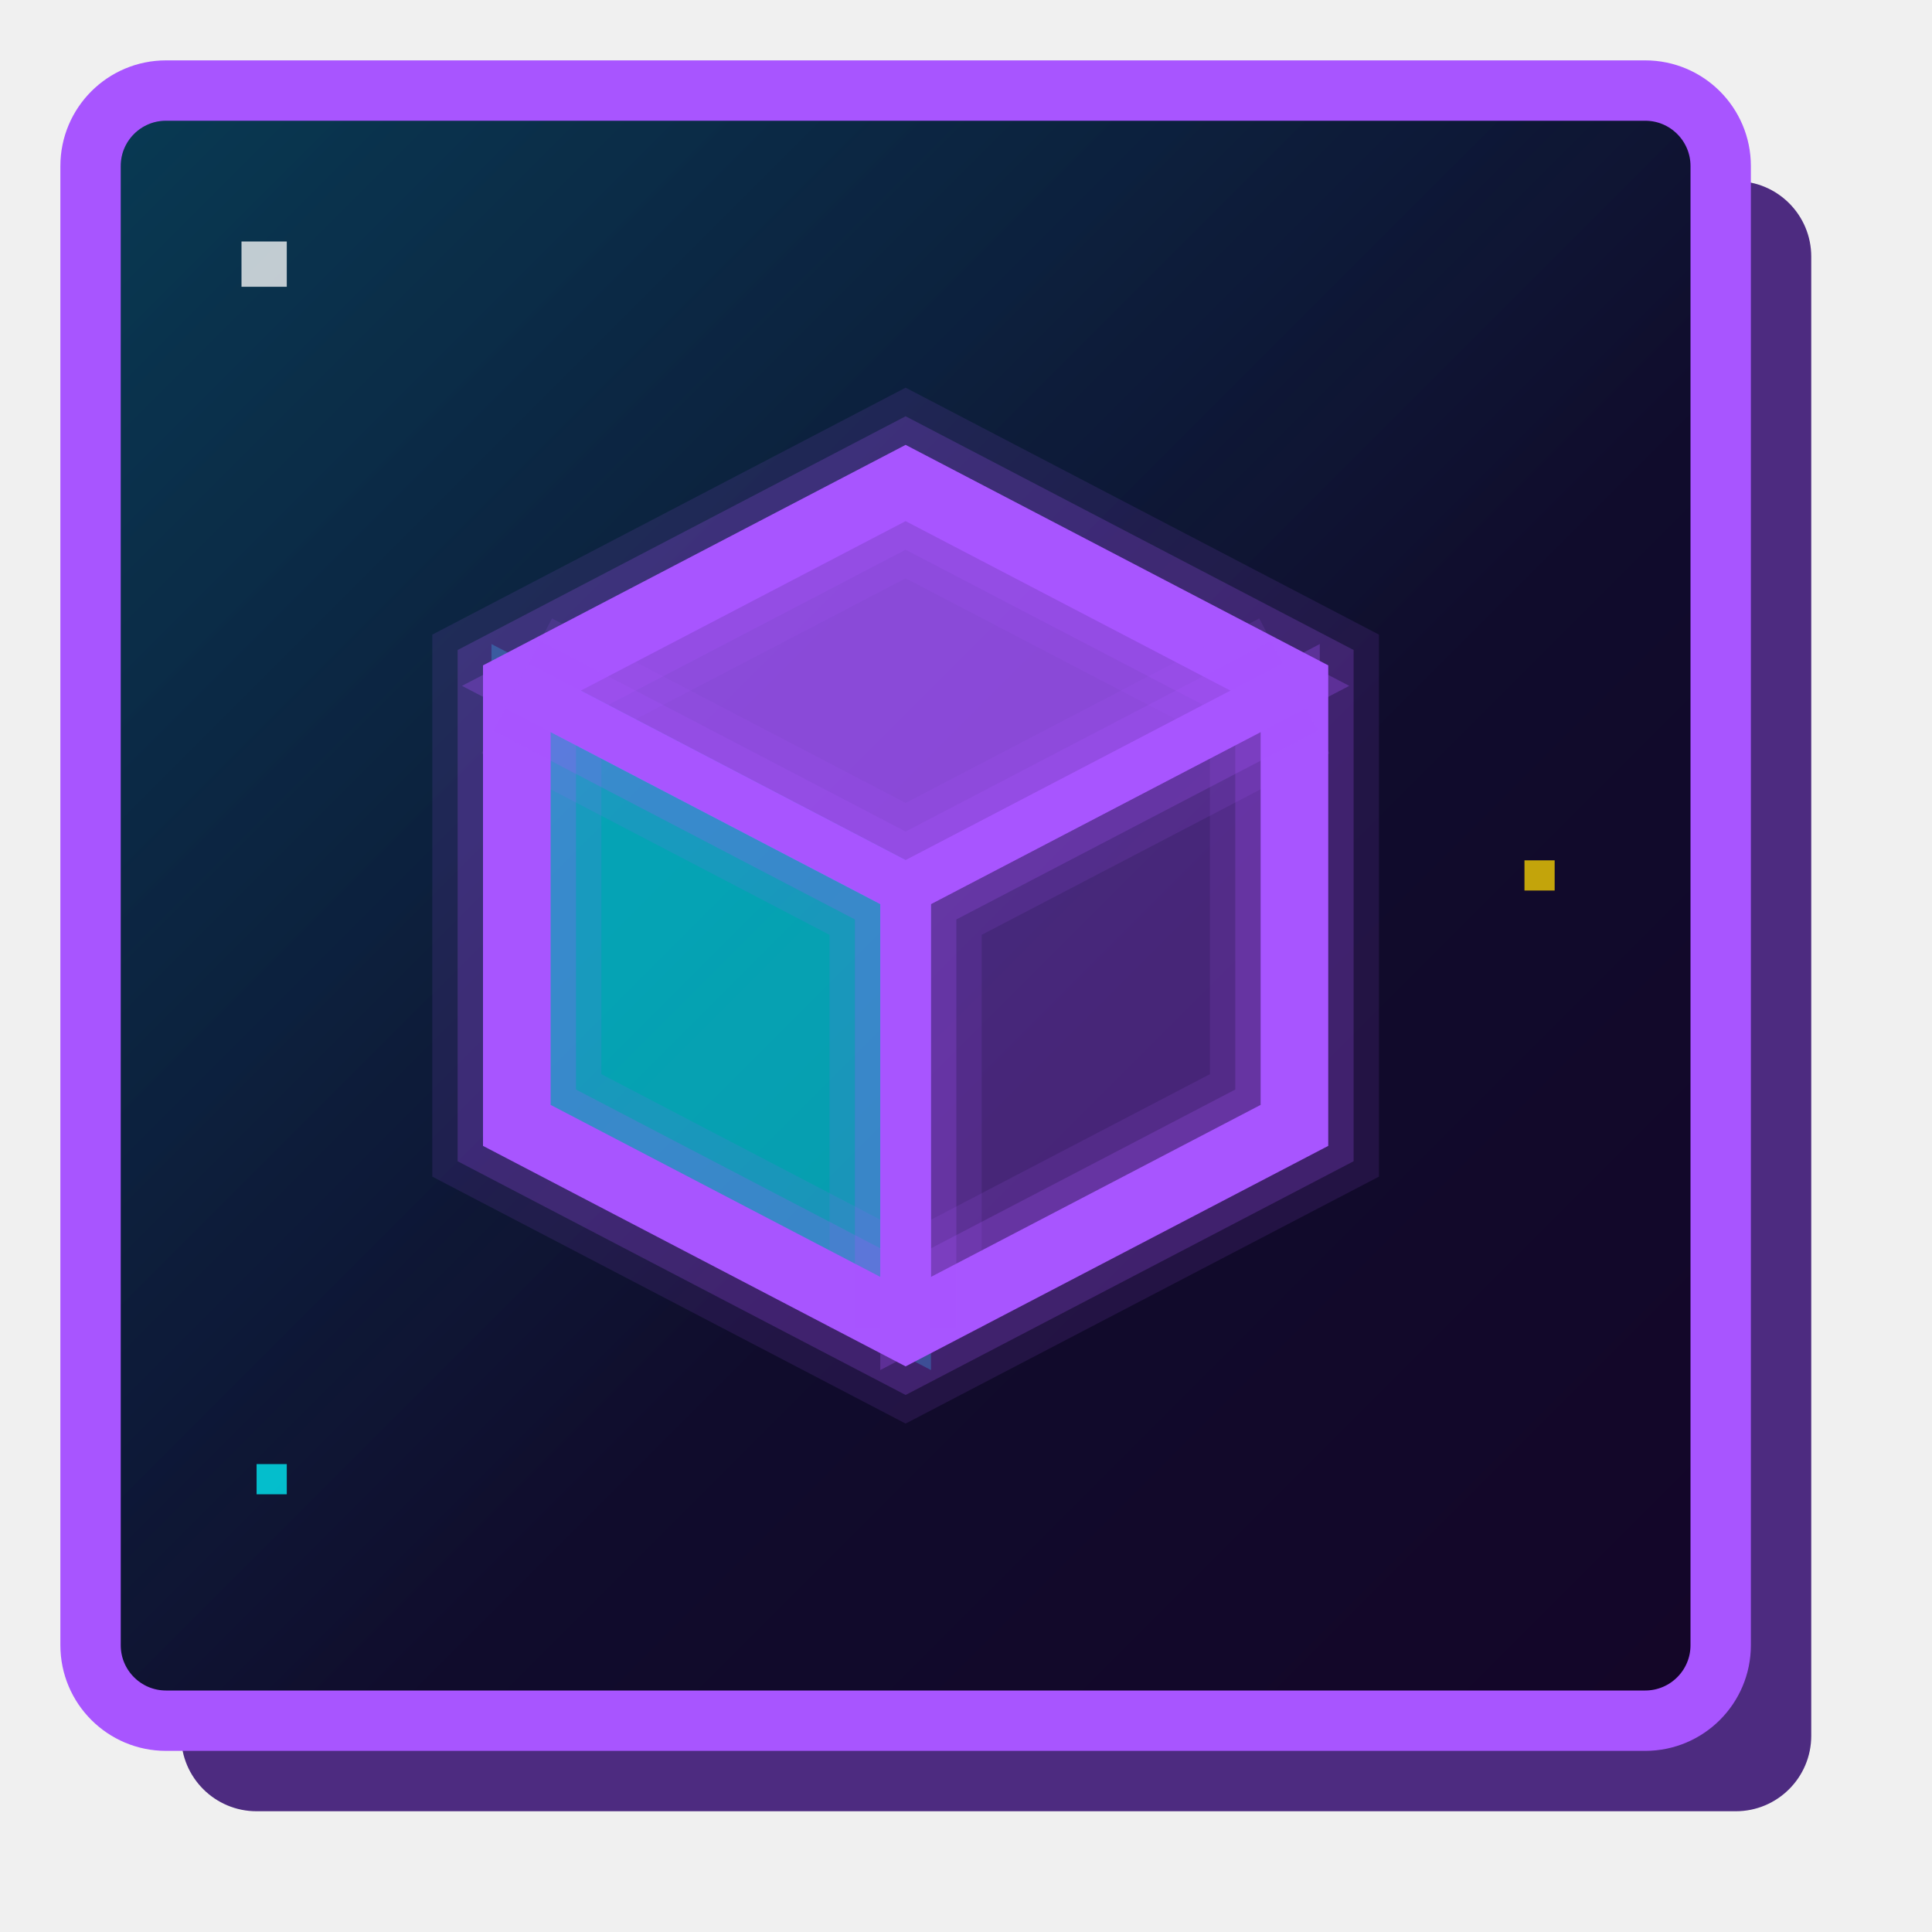
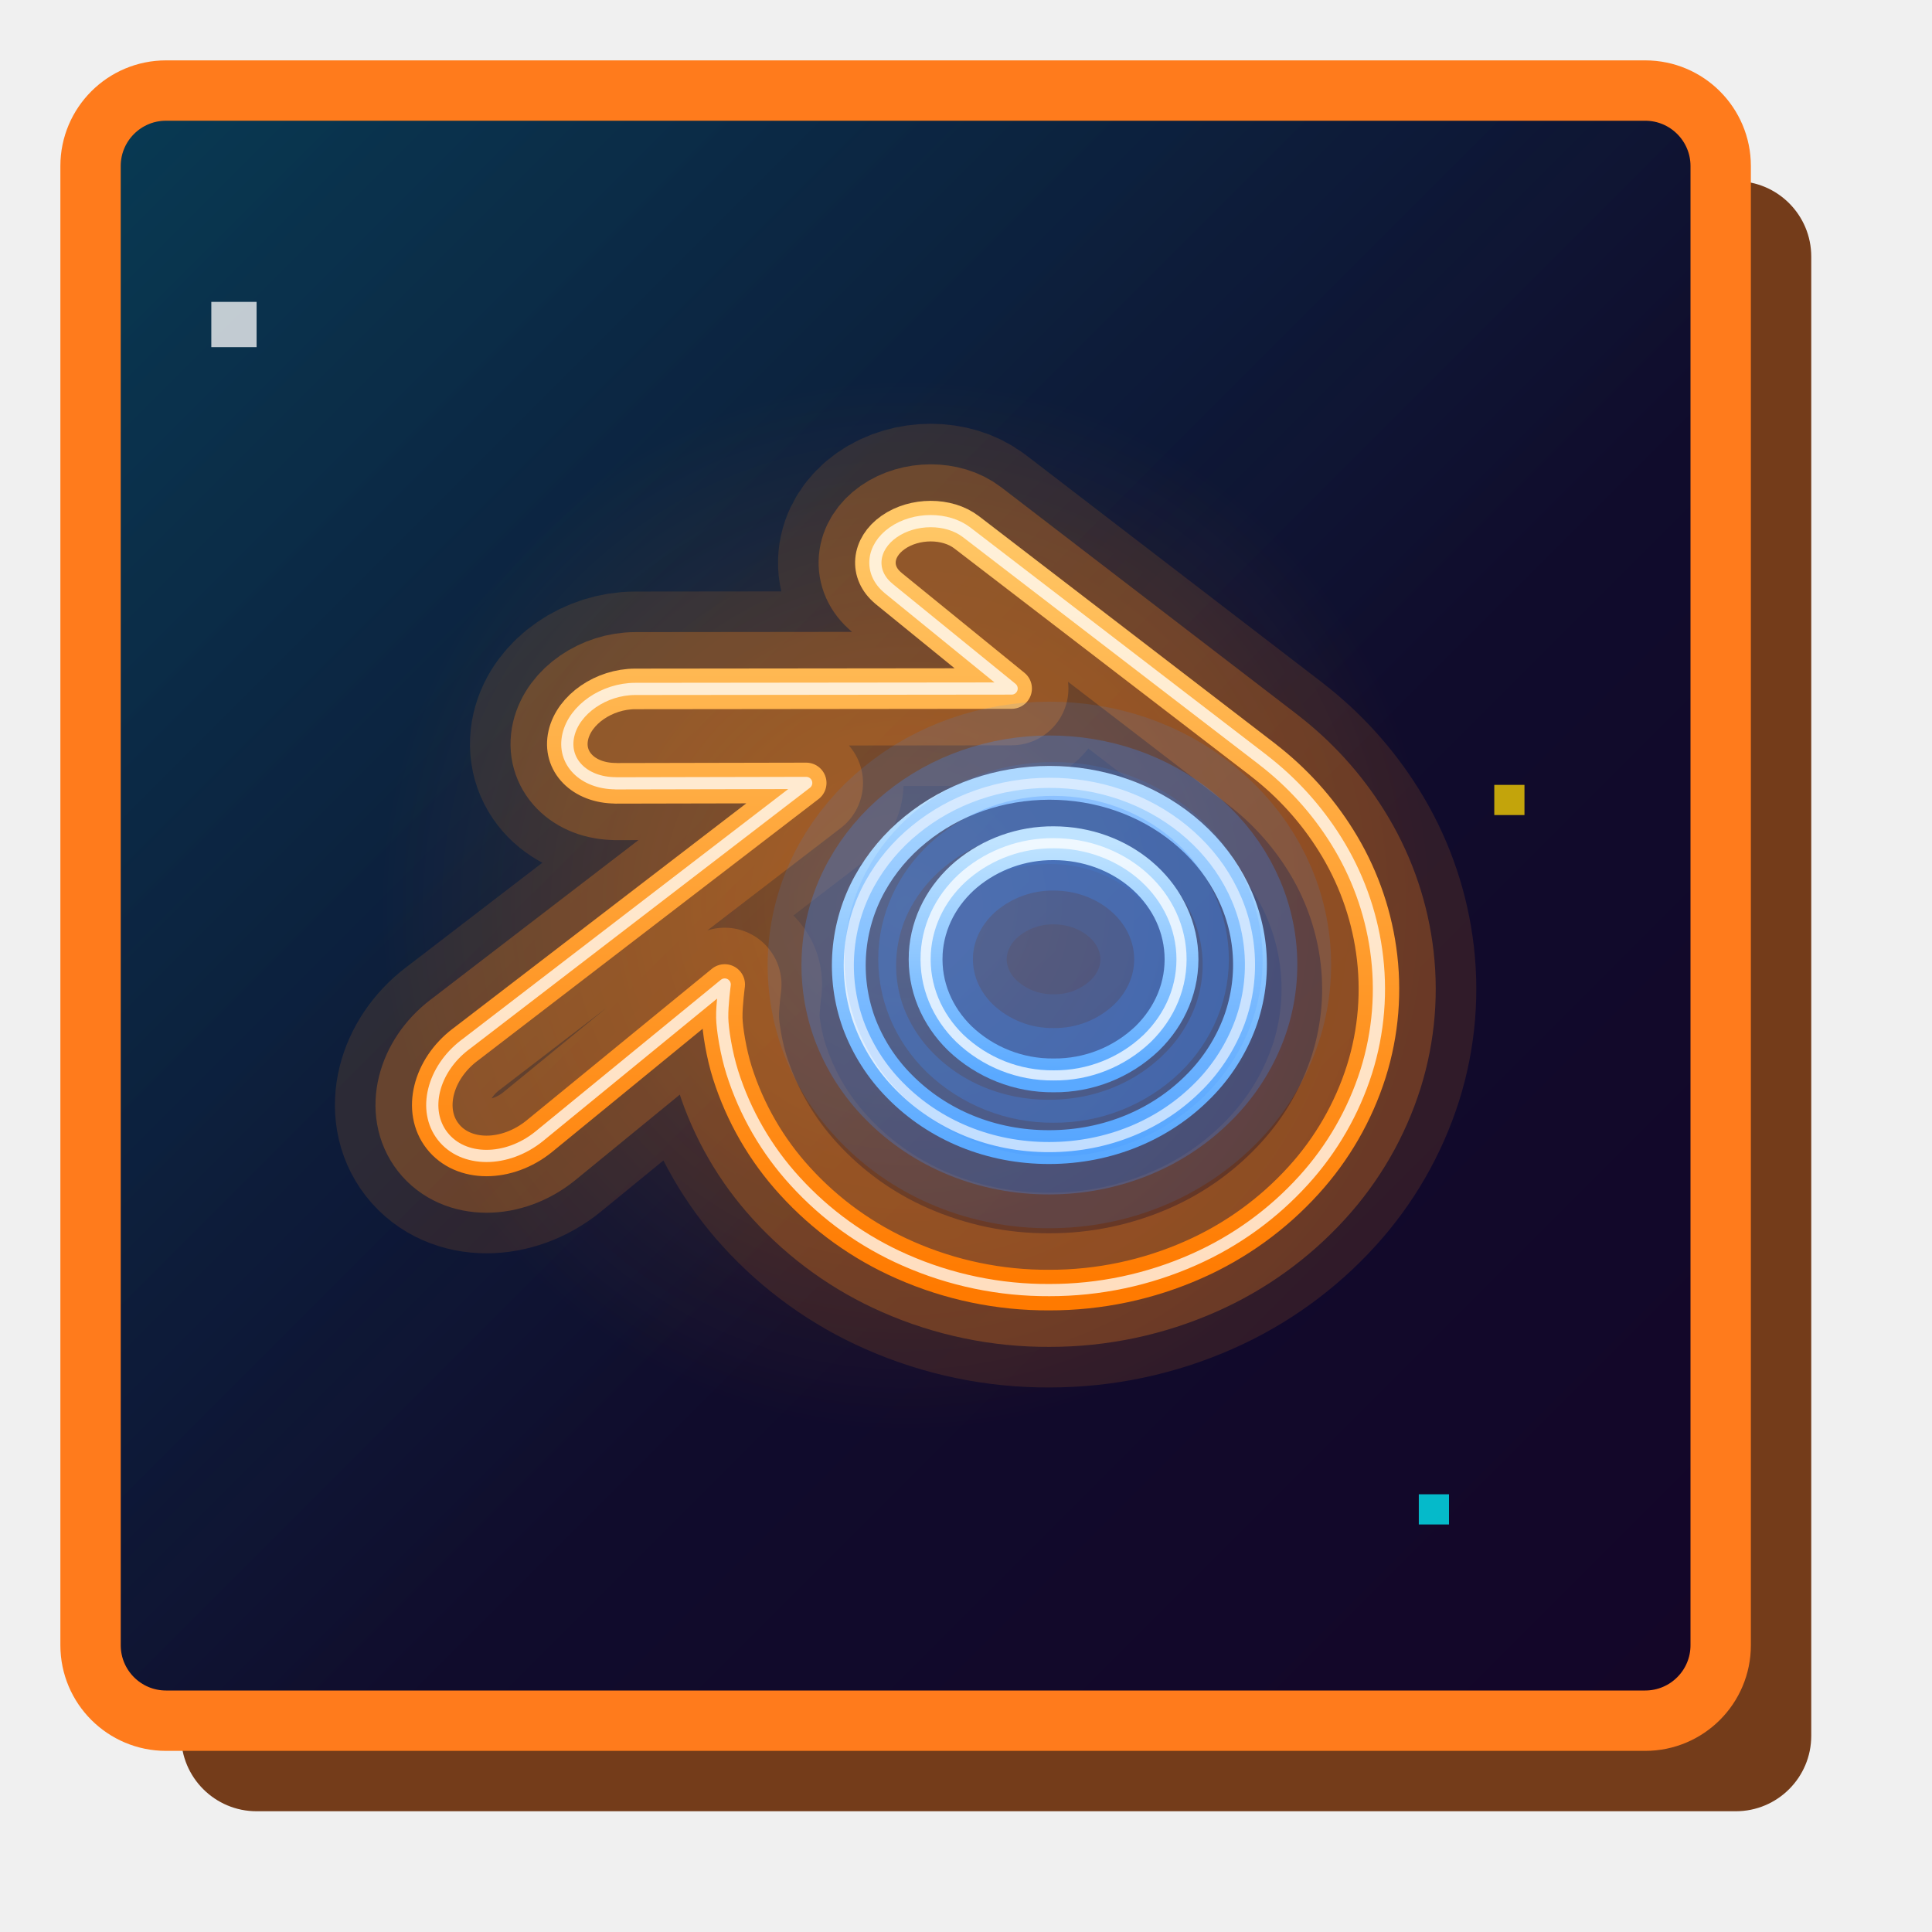
<svg xmlns="http://www.w3.org/2000/svg" width="128" height="128" viewBox="0 0 128 128">
  <defs>
    <linearGradient id="bg" x1="0" y1="0" x2="1" y2="1">
      <stop offset="0" stop-color="#0a1632" />
      <stop offset="1" stop-color="#140528" />
    </linearGradient>
    <linearGradient id="bg2" x1="0" y1="0" x2="1" y2="1">
      <stop offset="0" stop-color="#0d2b5e" />
      <stop offset="1" stop-color="#1e0a40" />
    </linearGradient>
    <linearGradient id="sh" x1="0" y1="0" x2="1" y2="1">
      <stop offset="0" stop-color="#00f5ff" stop-opacity=".16" />
      <stop offset=".6" stop-color="#00f5ff" stop-opacity="0" />
    </linearGradient>
+     <linearGradient id="go" x1="0" y1="0" x2="0" y2="1">
+       <stop offset="0" stop-color="#ffc766" />
+       <stop offset="1" stop-color="#ff7a00" />
+     </linearGradient>
+     <linearGradient id="gb" x1="0" y1="0" x2="0" y2="1">
+       <stop offset="0" stop-color="#bfe3ff" />
+       <stop offset="1" stop-color="#5aa9ff" />
+     </linearGradient>
+     <radialGradient id="amb">
+       <stop offset="0" stop-color="#ff8a1f" stop-opacity="0.24" />
+       <stop offset=".6" stop-color="#ff8a1f" stop-opacity="0.084" />
+       <stop offset="1" stop-color="#ff8a1f" stop-opacity="0" />
+     </radialGradient>
  </defs>
-   <rect x="12" y="12" width="108" height="108" rx="5" fill="#4d2b80" />
-   <rect x="6" y="6" width="108" height="108" rx="5" fill="url(#bg)" stroke="#a855ff" stroke-width="4" />
+   <rect x="12" y="12" width="108" height="108" rx="5" fill="#743c1a" />
+   <rect x="6" y="6" width="108" height="108" rx="5" fill="url(#bg)" stroke="#ff7b1c" stroke-width="4" />
  <rect x="8" y="8" width="104" height="104" rx="3" fill="url(#sh)" />
-   <rect x="16" y="16" width="3" height="3" fill="#ffffff" fill-opacity=".75" />
-   <rect x="17" y="97" width="2" height="2" fill="#00f5ff" fill-opacity=".75" />
-   <rect x="101" y="57" width="2" height="2" fill="#ffd700" fill-opacity=".75" />
+   <rect x="99" y="52" width="2" height="2" fill="#ffd700" fill-opacity=".75" />
+   <rect x="14" y="20" width="3" height="3" fill="#ffffff" fill-opacity=".75" />
+   <rect x="94" y="99" width="2" height="2" fill="#00f5ff" fill-opacity=".75" />
  <g transform="translate(24.16 24.16) scale(1.12)">
-     <polygon points="32,7 55,19 32,31 9,19" fill="#a855ff" fill-opacity="0.225" stroke="#a855ff" stroke-opacity=".28" stroke-width="3" stroke-linejoin="miter" stroke-miterlimit="3" />
-     <polygon points="32,7 55,19 32,31 9,19" fill="#a855ff" fill-opacity="0.75" />
-     <polygon points="9,19 32,31 32,57 9,45" fill="#00f5ff" fill-opacity="0.165" stroke="#00f5ff" stroke-opacity=".28" stroke-width="3" stroke-linejoin="miter" stroke-miterlimit="3" />
-     <polygon points="9,19 32,31 32,57 9,45" fill="#00f5ff" fill-opacity="0.55" />
-     <polygon points="55,19 32,31 32,57 55,45" fill="#a855ff" fill-opacity="0.09" stroke="#a855ff" stroke-opacity=".28" stroke-width="3" stroke-linejoin="miter" stroke-miterlimit="3" />
-     <polygon points="55,19 32,31 32,57 55,45" fill="#a855ff" fill-opacity="0.3" />
-     <path d="M32 7L55 19V45L32 57L9 45V19Z" fill="none" stroke="#a855ff" stroke-opacity=".12" stroke-width="10" stroke-linejoin="miter" stroke-miterlimit="3" stroke-linecap="butt" />
-     <path d="M32 7L55 19V45L32 57L9 45V19Z" fill="none" stroke="#a855ff" stroke-opacity=".22" stroke-width="7" stroke-linejoin="miter" stroke-miterlimit="3" stroke-linecap="butt" />
-     <path d="M32 7L55 19V45L32 57L9 45V19Z" fill="none" stroke="#a855ff" stroke-width="4" stroke-linejoin="miter" stroke-miterlimit="3" stroke-linecap="butt" />
-     <path d="M9 19L32 31L55 19M32 31V57" fill="none" stroke="#a855ff" stroke-opacity=".12" stroke-width="9" stroke-linejoin="miter" stroke-miterlimit="3" stroke-linecap="butt" />
-     <path d="M9 19L32 31L55 19M32 31V57" fill="none" stroke="#a855ff" stroke-opacity=".22" stroke-width="6" stroke-linejoin="miter" stroke-miterlimit="3" stroke-linecap="butt" />
-     <path d="M9 19L32 31L55 19M32 31V57" fill="none" stroke="#a855ff" stroke-width="3" stroke-linejoin="miter" stroke-miterlimit="3" stroke-linecap="butt" />
+     <circle cx="32" cy="32" r="31" fill="url(#amb)" />
+     <g transform="translate(3.999 4.000) scale(2.3333)">
+       <path d="M7.35 14.831C7.356 15.145 7.456 15.753 7.606 16.229C7.93 17.253 8.474 18.194 9.199 18.986C9.977 19.841 10.927 20.523 11.986 20.987C13.139 21.495 14.386 21.754 15.646 21.747C16.906 21.749 18.152 21.486 19.303 20.975C20.362 20.507 21.31 19.822 22.088 18.965C22.812 18.17 23.355 17.228 23.68 16.203C23.992 15.21 24.077 14.159 23.93 13.129C23.79 12.142 23.443 11.195 22.914 10.35C22.424 9.564 21.796 8.872 21.062 8.307L21.064 8.307L13.566 2.55L13.546 2.535C13.054 2.157 12.227 2.159 11.686 2.537C11.139 2.919 11.077 3.552 11.563 3.952L11.562 3.953L14.688 6.496L5.158 6.506L5.145 6.506C4.357 6.507 3.6 7.024 3.45 7.678C3.296 8.343 3.83 8.895 4.65 8.898L4.65 8.9L9.48 8.89L0.86 15.507L0.826 15.532C0.013 16.154 -0.249 17.19 0.263 17.845C0.783 18.512 1.888 18.513 2.71 17.849L7.414 14C7.414 14 7.345 14.52 7.351 14.831L7.35 14.831Z" fill="#ff8a1f" fill-opacity="0.22" />
+       <path d="M7.35 14.831C7.356 15.145 7.456 15.753 7.606 16.229C7.93 17.253 8.474 18.194 9.199 18.986C9.977 19.841 10.927 20.523 11.986 20.987C13.139 21.495 14.386 21.754 15.646 21.747C16.906 21.749 18.152 21.486 19.303 20.975C20.362 20.507 21.31 19.822 22.088 18.965C22.812 18.17 23.355 17.228 23.68 16.203C23.992 15.21 24.077 14.159 23.93 13.129C23.79 12.142 23.443 11.195 22.914 10.35C22.424 9.564 21.796 8.872 21.062 8.307L21.064 8.307L13.566 2.55L13.546 2.535C13.054 2.157 12.227 2.159 11.686 2.537C11.139 2.919 11.077 3.552 11.563 3.952L11.562 3.953L14.688 6.496L5.158 6.506L5.145 6.506C4.357 6.507 3.6 7.024 3.45 7.678C3.296 8.343 3.83 8.895 4.65 8.898L4.65 8.9L9.48 8.89L0.86 15.507L0.826 15.532C0.013 16.154 -0.249 17.19 0.263 17.845C0.783 18.512 1.888 18.513 2.71 17.849L7.414 14C7.414 14 7.345 14.52 7.351 14.831L7.35 14.831Z" fill="none" stroke="#ff8a1f" stroke-opacity=".13" stroke-width="4.937" stroke-linejoin="round" stroke-linecap="round" />
+       <path d="M7.35 14.831C7.356 15.145 7.456 15.753 7.606 16.229C7.93 17.253 8.474 18.194 9.199 18.986C9.977 19.841 10.927 20.523 11.986 20.987C13.139 21.495 14.386 21.754 15.646 21.747C16.906 21.749 18.152 21.486 19.303 20.975C20.362 20.507 21.31 19.822 22.088 18.965C22.812 18.17 23.355 17.228 23.68 16.203C23.992 15.21 24.077 14.159 23.93 13.129C23.79 12.142 23.443 11.195 22.914 10.35C22.424 9.564 21.796 8.872 21.062 8.307L21.064 8.307L13.566 2.55L13.546 2.535C13.054 2.157 12.227 2.159 11.686 2.537C11.139 2.919 11.077 3.552 11.563 3.952L11.562 3.953L14.688 6.496L5.158 6.506L5.145 6.506C4.357 6.507 3.6 7.024 3.45 7.678C3.296 8.343 3.83 8.895 4.65 8.898L4.65 8.9L9.48 8.89L0.86 15.507L0.826 15.532C0.013 16.154 -0.249 17.19 0.263 17.845C0.783 18.512 1.888 18.513 2.71 17.849L7.414 14C7.414 14 7.345 14.52 7.351 14.831L7.35 14.831Z" fill="none" stroke="#ff8a1f" stroke-opacity=".28" stroke-width="2.880" stroke-linejoin="round" stroke-linecap="round" />
+       <path d="M7.35 14.831C7.356 15.145 7.456 15.753 7.606 16.229C7.93 17.253 8.474 18.194 9.199 18.986C9.977 19.841 10.927 20.523 11.986 20.987C13.139 21.495 14.386 21.754 15.646 21.747C16.906 21.749 18.152 21.486 19.303 20.975C20.362 20.507 21.31 19.822 22.088 18.965C22.812 18.17 23.355 17.228 23.68 16.203C23.992 15.21 24.077 14.159 23.93 13.129C23.79 12.142 23.443 11.195 22.914 10.35C22.424 9.564 21.796 8.872 21.062 8.307L21.064 8.307L13.566 2.55L13.546 2.535C13.054 2.157 12.227 2.159 11.686 2.537C11.139 2.919 11.077 3.552 11.563 3.952L11.562 3.953L14.688 6.496L5.158 6.506L5.145 6.506C4.357 6.507 3.6 7.024 3.45 7.678C3.296 8.343 3.83 8.895 4.65 8.898L4.65 8.9L9.48 8.89L0.86 15.507L0.826 15.532C0.013 16.154 -0.249 17.19 0.263 17.845C0.783 18.512 1.888 18.513 2.71 17.849L7.414 14C7.414 14 7.345 14.52 7.351 14.831L7.35 14.831Z" fill="none" stroke="url(#go)" stroke-width="1.029" stroke-linejoin="round" stroke-linecap="round" />
+       <path d="M7.35 14.831C7.356 15.145 7.456 15.753 7.606 16.229C7.93 17.253 8.474 18.194 9.199 18.986C9.977 19.841 10.927 20.523 11.986 20.987C13.139 21.495 14.386 21.754 15.646 21.747C16.906 21.749 18.152 21.486 19.303 20.975C20.362 20.507 21.31 19.822 22.088 18.965C22.812 18.17 23.355 17.228 23.68 16.203C23.992 15.21 24.077 14.159 23.93 13.129C23.79 12.142 23.443 11.195 22.914 10.35C22.424 9.564 21.796 8.872 21.062 8.307L21.064 8.307L13.566 2.55L13.546 2.535C13.054 2.157 12.227 2.159 11.686 2.537C11.139 2.919 11.077 3.552 11.563 3.952L11.562 3.953L14.688 6.496L5.158 6.506L5.145 6.506C4.357 6.507 3.6 7.024 3.45 7.678C3.296 8.343 3.83 8.895 4.65 8.898L4.65 8.9L9.48 8.89L0.86 15.507L0.826 15.532C0.013 16.154 -0.249 17.19 0.263 17.845C0.783 18.512 1.888 18.513 2.71 17.849L7.414 14C7.414 14 7.345 14.52 7.351 14.831L7.35 14.831Z" fill="none" stroke="#ffffff" stroke-opacity="0.75" stroke-width="0.309" stroke-linejoin="round" stroke-linecap="round" />
+       <path d="M19.44 16.572C18.47 17.56 17.114 18.12 15.645 18.122C14.175 18.126 12.818 17.57 11.848 16.584C11.39 16.124 11.037 15.571 10.812 14.962C10.396 13.803 10.498 12.521 11.094 11.443C11.387 10.916 11.778 10.451 12.247 10.072C13.189 9.304 14.388 8.889 15.643 8.887C16.899 8.885 18.098 9.297 19.041 10.062C19.521 10.453 19.911 10.916 20.193 11.429C20.485 11.955 20.663 12.536 20.715 13.135C20.768 13.749 20.686 14.367 20.476 14.946C20.251 15.556 19.898 16.11 19.441 16.572Z" fill="none" stroke="#3d8bff" stroke-opacity=".13" stroke-width="4.114" stroke-linejoin="round" stroke-linecap="round" />
+       <path d="M19.44 16.572C18.47 17.56 17.114 18.12 15.645 18.122C14.175 18.126 12.818 17.57 11.848 16.584C11.39 16.124 11.037 15.571 10.812 14.962C10.396 13.803 10.498 12.521 11.094 11.443C11.387 10.916 11.778 10.451 12.247 10.072C13.189 9.304 14.388 8.889 15.643 8.887C16.899 8.885 18.098 9.297 19.041 10.062C19.521 10.453 19.911 10.916 20.193 11.429C20.485 11.955 20.663 12.536 20.715 13.135C20.768 13.749 20.686 14.367 20.476 14.946C20.251 15.556 19.898 16.11 19.441 16.572Z" fill="none" stroke="#3d8bff" stroke-opacity=".28" stroke-width="2.400" stroke-linejoin="round" stroke-linecap="round" />
+       <path d="M19.44 16.572C18.47 17.56 17.114 18.12 15.645 18.122C14.175 18.126 12.818 17.57 11.848 16.584C11.39 16.124 11.037 15.571 10.812 14.962C10.396 13.803 10.498 12.521 11.094 11.443C11.387 10.916 11.778 10.451 12.247 10.072C13.189 9.304 14.388 8.889 15.643 8.887C16.899 8.885 18.098 9.297 19.041 10.062C19.521 10.453 19.911 10.916 20.193 11.429C20.485 11.955 20.663 12.536 20.715 13.135C20.768 13.749 20.686 14.367 20.476 14.946C20.251 15.556 19.898 16.11 19.441 16.572Z" fill="none" stroke="url(#gb)" stroke-width="0.857" stroke-linejoin="round" stroke-linecap="round" />
+       <path d="M19.44 16.572C18.47 17.56 17.114 18.12 15.645 18.122C14.175 18.126 12.818 17.57 11.848 16.584C11.39 16.124 11.037 15.571 10.812 14.962C10.396 13.803 10.498 12.521 11.094 11.443C11.387 10.916 11.778 10.451 12.247 10.072C13.189 9.304 14.388 8.889 15.643 8.887C16.899 8.885 18.098 9.297 19.041 10.062C19.521 10.453 19.911 10.916 20.193 11.429C20.485 11.955 20.663 12.536 20.715 13.135C20.768 13.749 20.686 14.367 20.476 14.946C20.251 15.556 19.898 16.11 19.441 16.572Z" fill="none" stroke="#ffffff" stroke-opacity="0.75" stroke-width="0.257" stroke-linejoin="round" stroke-linecap="round" />
+       <path d="M12.51 13.214C12.556 12.414 12.948 11.708 13.54 11.208C14.161 10.692 14.945 10.412 15.752 10.418C16.602 10.418 17.383 10.718 17.963 11.208C18.555 11.708 18.946 12.414 18.991 13.213C19.036 14.036 18.706 14.799 18.126 15.366C17.487 15.976 16.635 16.313 15.752 16.304C14.868 16.313 14.016 15.976 13.376 15.366C12.796 14.799 12.466 14.036 12.511 13.214Z" fill="#3d8bff" fill-opacity="0.4" />
+       <path d="M12.51 13.214C12.556 12.414 12.948 11.708 13.54 11.208C14.161 10.692 14.945 10.412 15.752 10.418C16.602 10.418 17.383 10.718 17.963 11.208C18.555 11.708 18.946 12.414 18.991 13.213C19.036 14.036 18.706 14.799 18.126 15.366C17.487 15.976 16.635 16.313 15.752 16.304C14.868 16.313 14.016 15.976 13.376 15.366C12.796 14.799 12.466 14.036 12.511 13.214Z" fill="none" stroke="#3d8bff" stroke-opacity=".13" stroke-width="4.114" stroke-linejoin="round" stroke-linecap="round" />
+       <path d="M12.51 13.214C12.556 12.414 12.948 11.708 13.54 11.208C14.161 10.692 14.945 10.412 15.752 10.418C16.602 10.418 17.383 10.718 17.963 11.208C18.555 11.708 18.946 12.414 18.991 13.213C19.036 14.036 18.706 14.799 18.126 15.366C17.487 15.976 16.635 16.313 15.752 16.304C14.868 16.313 14.016 15.976 13.376 15.366C12.796 14.799 12.466 14.036 12.511 13.214Z" fill="none" stroke="#3d8bff" stroke-opacity=".28" stroke-width="2.400" stroke-linejoin="round" stroke-linecap="round" />
+       <path d="M12.51 13.214C12.556 12.414 12.948 11.708 13.54 11.208C14.161 10.692 14.945 10.412 15.752 10.418C16.602 10.418 17.383 10.718 17.963 11.208C18.555 11.708 18.946 12.414 18.991 13.213C19.036 14.036 18.706 14.799 18.126 15.366C17.487 15.976 16.635 16.313 15.752 16.304C14.868 16.313 14.016 15.976 13.376 15.366C12.796 14.799 12.466 14.036 12.511 13.214Z" fill="none" stroke="url(#gb)" stroke-width="0.857" stroke-linejoin="round" stroke-linecap="round" />
+       <path d="M12.51 13.214C12.556 12.414 12.948 11.708 13.54 11.208C14.161 10.692 14.945 10.412 15.752 10.418C16.602 10.418 17.383 10.718 17.963 11.208C18.555 11.708 18.946 12.414 18.991 13.213C19.036 14.036 18.706 14.799 18.126 15.366C17.487 15.976 16.635 16.313 15.752 16.304C14.868 16.313 14.016 15.976 13.376 15.366C12.796 14.799 12.466 14.036 12.511 13.214Z" fill="none" stroke="#ffffff" stroke-opacity="0.75" stroke-width="0.257" stroke-linejoin="round" stroke-linecap="round" />
+     </g>
  </g>
</svg>
